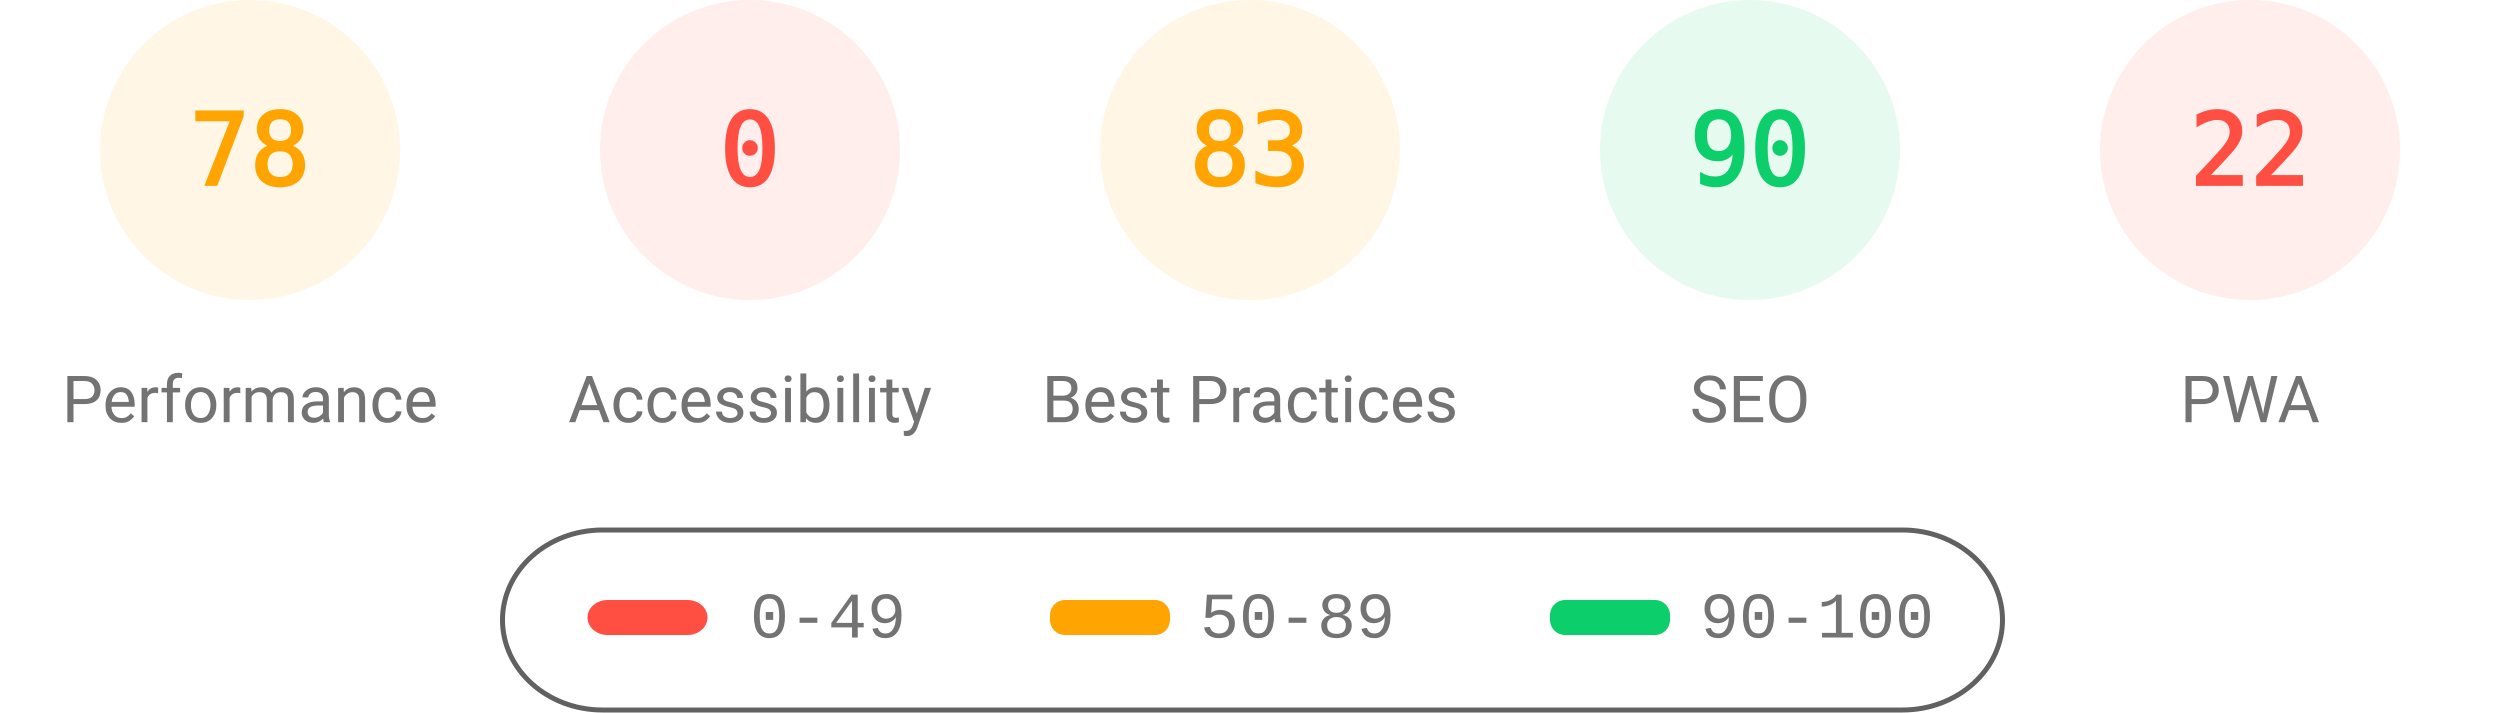
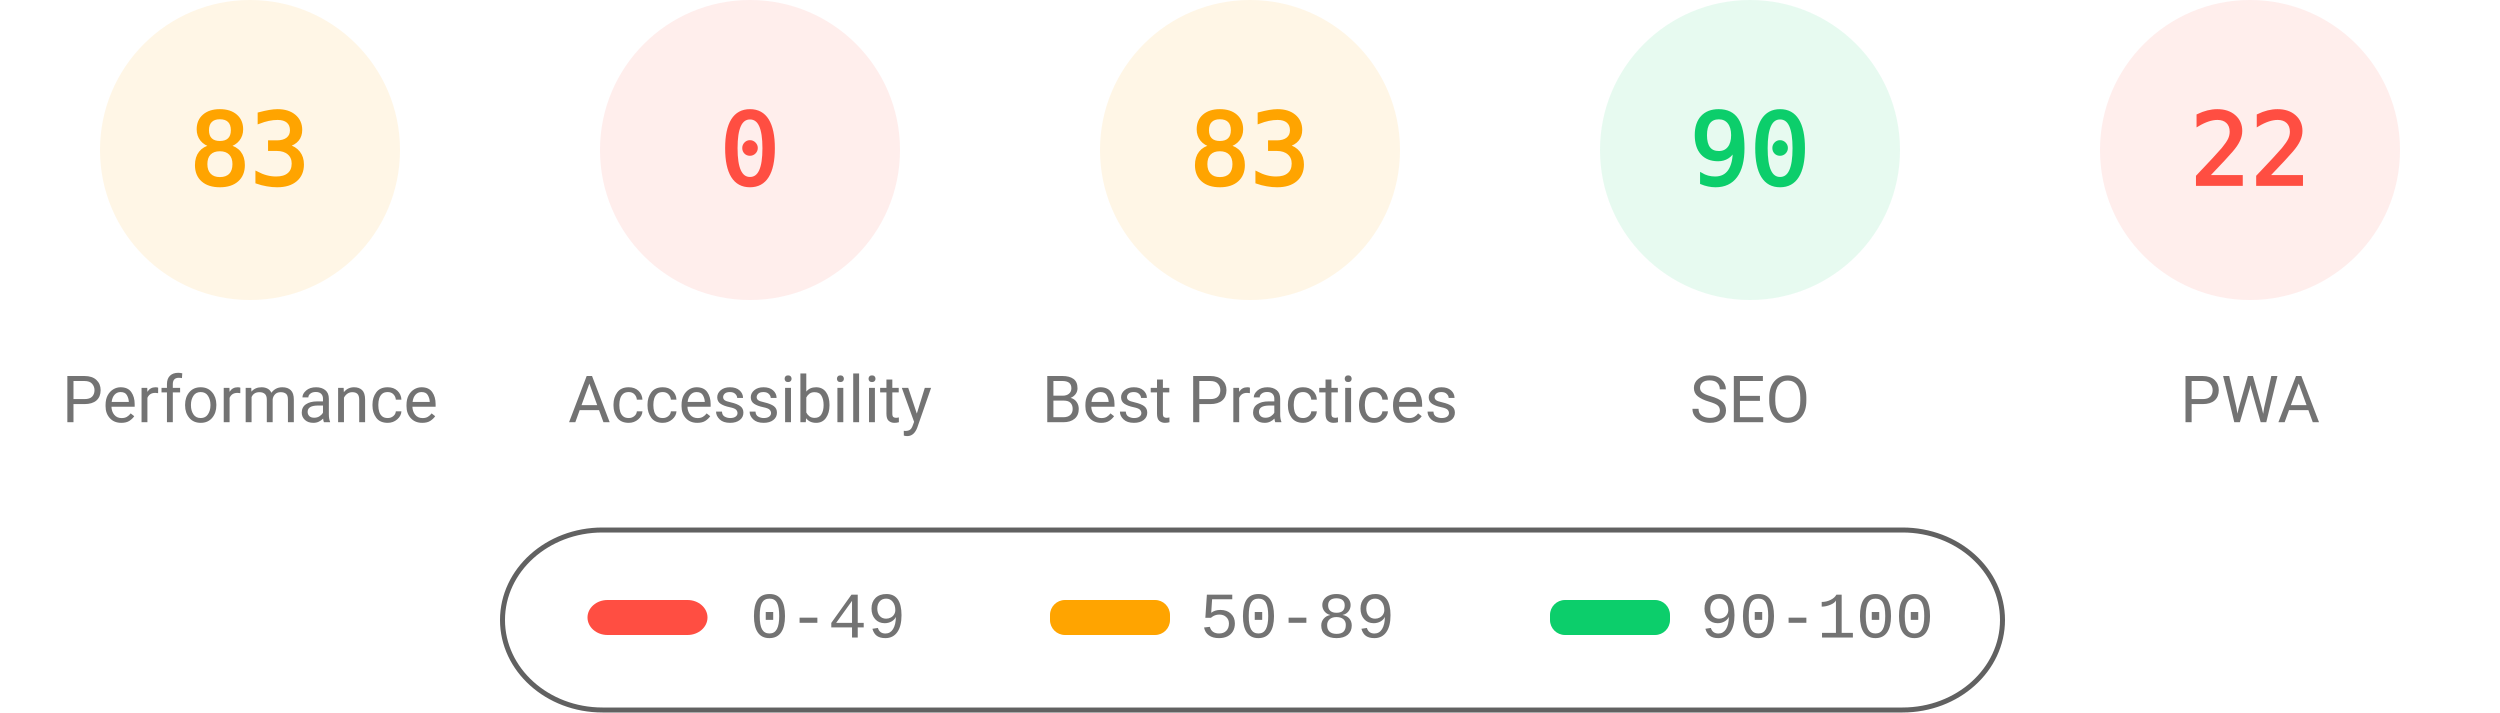
<svg xmlns="http://www.w3.org/2000/svg" fill="none" width="1000" height="285">
  <style>.gauge-base{opacity:.1}.gauge-arc{fill:none;animation-delay:250ms;stroke-linecap:round;transform:rotate(-90deg);transform-origin:100px 60px;animation:load-gauge 1s ease forwards}.guage-text{font-size:40px;font-family:monospace;text-align:center}.guage-red{color:#ff4e42;fill:#ff4e42;stroke:#ff4e42}.guage-orange{color:#ffa400;fill:#ffa400;stroke:#ffa400}.guage-green{color:#0cce6b;fill:#0cce6b;stroke:#0cce6b}.guage-undefined{color:#5c5c5c;fill:#5c5c5c;stroke:#5c5c5c}.guage-title{color:#737373;fill:#737373;stroke:none;font-size:26px;line-height:26px;font-family:Roboto,Halvetica,Arial,sans-serif}@keyframes load-gauge{from{stroke-dasharray:0 352.858}}</style>
  <svg class="guage-div guage-perf guage-orange" viewBox="0 0 200 200" width="200" height="200">
    <circle class="gauge-base" r="56" cx="100" cy="60" stroke-width="8" />
-     <circle class="gauge-arc guage-arc-1" r="56" cx="100" cy="60" stroke-width="8" style="stroke-dasharray:274.449,351.858" />
-     <text class="guage-text" x="100" y="60" alignment-baseline="central" dominant-baseline="central" text-anchor="middle">78</text>
+     <circle class="gauge-arc guage-arc-1" r="56" cx="100" cy="60" stroke-width="8" style="stroke-dasharray:292.042,351.858" />
+     <text class="guage-text" x="100" y="60" alignment-baseline="central" dominant-baseline="central" text-anchor="middle">83</text>
    <text class="guage-title" x="100" y="160" alignment-baseline="central" dominant-baseline="central" text-anchor="middle">Performance</text>
  </svg>
  <svg class="guage-div guage-acc guage-red" viewBox="0 0 200 200" width="200" height="200" x="200">
    <circle class="gauge-base" r="56" cx="100" cy="60" stroke-width="8" />
    <circle class="gauge-arc guage-arc-2" r="56" cx="100" cy="60" stroke-width="8" style="stroke-dasharray:0,351.858" />
    <text class="guage-text" x="100" y="60" alignment-baseline="central" dominant-baseline="central" text-anchor="middle">0</text>
    <text class="guage-title" x="100" y="160" alignment-baseline="central" dominant-baseline="central" text-anchor="middle">Accessibility</text>
  </svg>
  <svg class="guage-div guage-best guage-orange" viewBox="0 0 200 200" width="200" height="200" x="400">
    <circle class="gauge-base" r="56" cx="100" cy="60" stroke-width="8" />
    <circle class="gauge-arc guage-arc-3" r="56" cx="100" cy="60" stroke-width="8" style="stroke-dasharray:292.042,351.858" />
    <text class="guage-text" x="100" y="60" alignment-baseline="central" dominant-baseline="central" text-anchor="middle">83</text>
    <text class="guage-title" x="100" y="160" alignment-baseline="central" dominant-baseline="central" text-anchor="middle">Best Practices</text>
  </svg>
  <svg class="guage-div guage-seo guage-green" viewBox="0 0 200 200" width="200" height="200" x="600">
    <circle class="gauge-base" r="56" cx="100" cy="60" stroke-width="8" />
    <circle class="gauge-arc guage-arc-4" r="56" cx="100" cy="60" stroke-width="8" style="stroke-dasharray:316.672,351.858" />
    <text class="guage-text" x="100" y="60" alignment-baseline="central" dominant-baseline="central" text-anchor="middle">90</text>
    <text class="guage-title" x="100" y="160" alignment-baseline="central" dominant-baseline="central" text-anchor="middle">SEO</text>
  </svg>
  <svg class="guage-div guage-pwa guage-red" viewBox="0 0 200 200" width="200" height="200" x="800">
    <circle class="gauge-base" r="56" cx="100" cy="60" stroke-width="8" />
    <circle class="gauge-arc guage-arc-4" r="56" cx="100" cy="60" stroke-width="8" style="stroke-dasharray:77.409,351.858" />
    <text class="guage-text" x="100" y="60" alignment-baseline="central" dominant-baseline="central" text-anchor="middle">22</text>
    <text class="guage-title" x="100" y="160" alignment-baseline="central" dominant-baseline="central" text-anchor="middle">PWA</text>
  </svg>
  <svg width="604" height="76" x="200" y="210">
    <path fill="none" id="canvas_background" d="M-1-1h604v80H-1z" />
    <rect fill-opacity="0" stroke="#616161" stroke-width="2" rx="40" id="svg_2" height="72" width="600" y="2" x="1" fill="#000" />
    <rect stroke="#000" rx="8" id="svg_3" height="14" width="48" y="30" x="35" stroke-opacity="null" stroke-width="0" fill="#ff4e42" />
    <rect stroke="#000" rx="6" id="svg_4" height="14" width="48" y="30" x="220" stroke-opacity="null" stroke-width="0" fill="#ffa400" />
    <rect stroke="#000" rx="6" id="svg_5" height="14" width="48" y="30" x="420" stroke-opacity="null" stroke-width="0" fill="#0cce6b" />
    <text xml:space="preserve" text-anchor="start" font-family="'Courier New', Courier, monospace" font-size="26" id="svg_6" y="45" x="100" stroke-opacity="null" stroke-width="0" stroke="#000" fill="#737373">0-49</text>
    <text xml:space="preserve" text-anchor="start" font-family="'Courier New', Courier, monospace" font-size="26" id="svg_7" y="45" x="280" stroke-opacity="null" stroke-width="0" stroke="#000" fill="#737373">50-89</text>
    <text xml:space="preserve" text-anchor="start" font-family="'Courier New', Courier, monospace" font-size="26" id="svg_8" y="45" x="480" stroke-opacity="null" stroke-width="0" stroke="#000" fill="#737373">90-100</text>
  </svg>
</svg>
